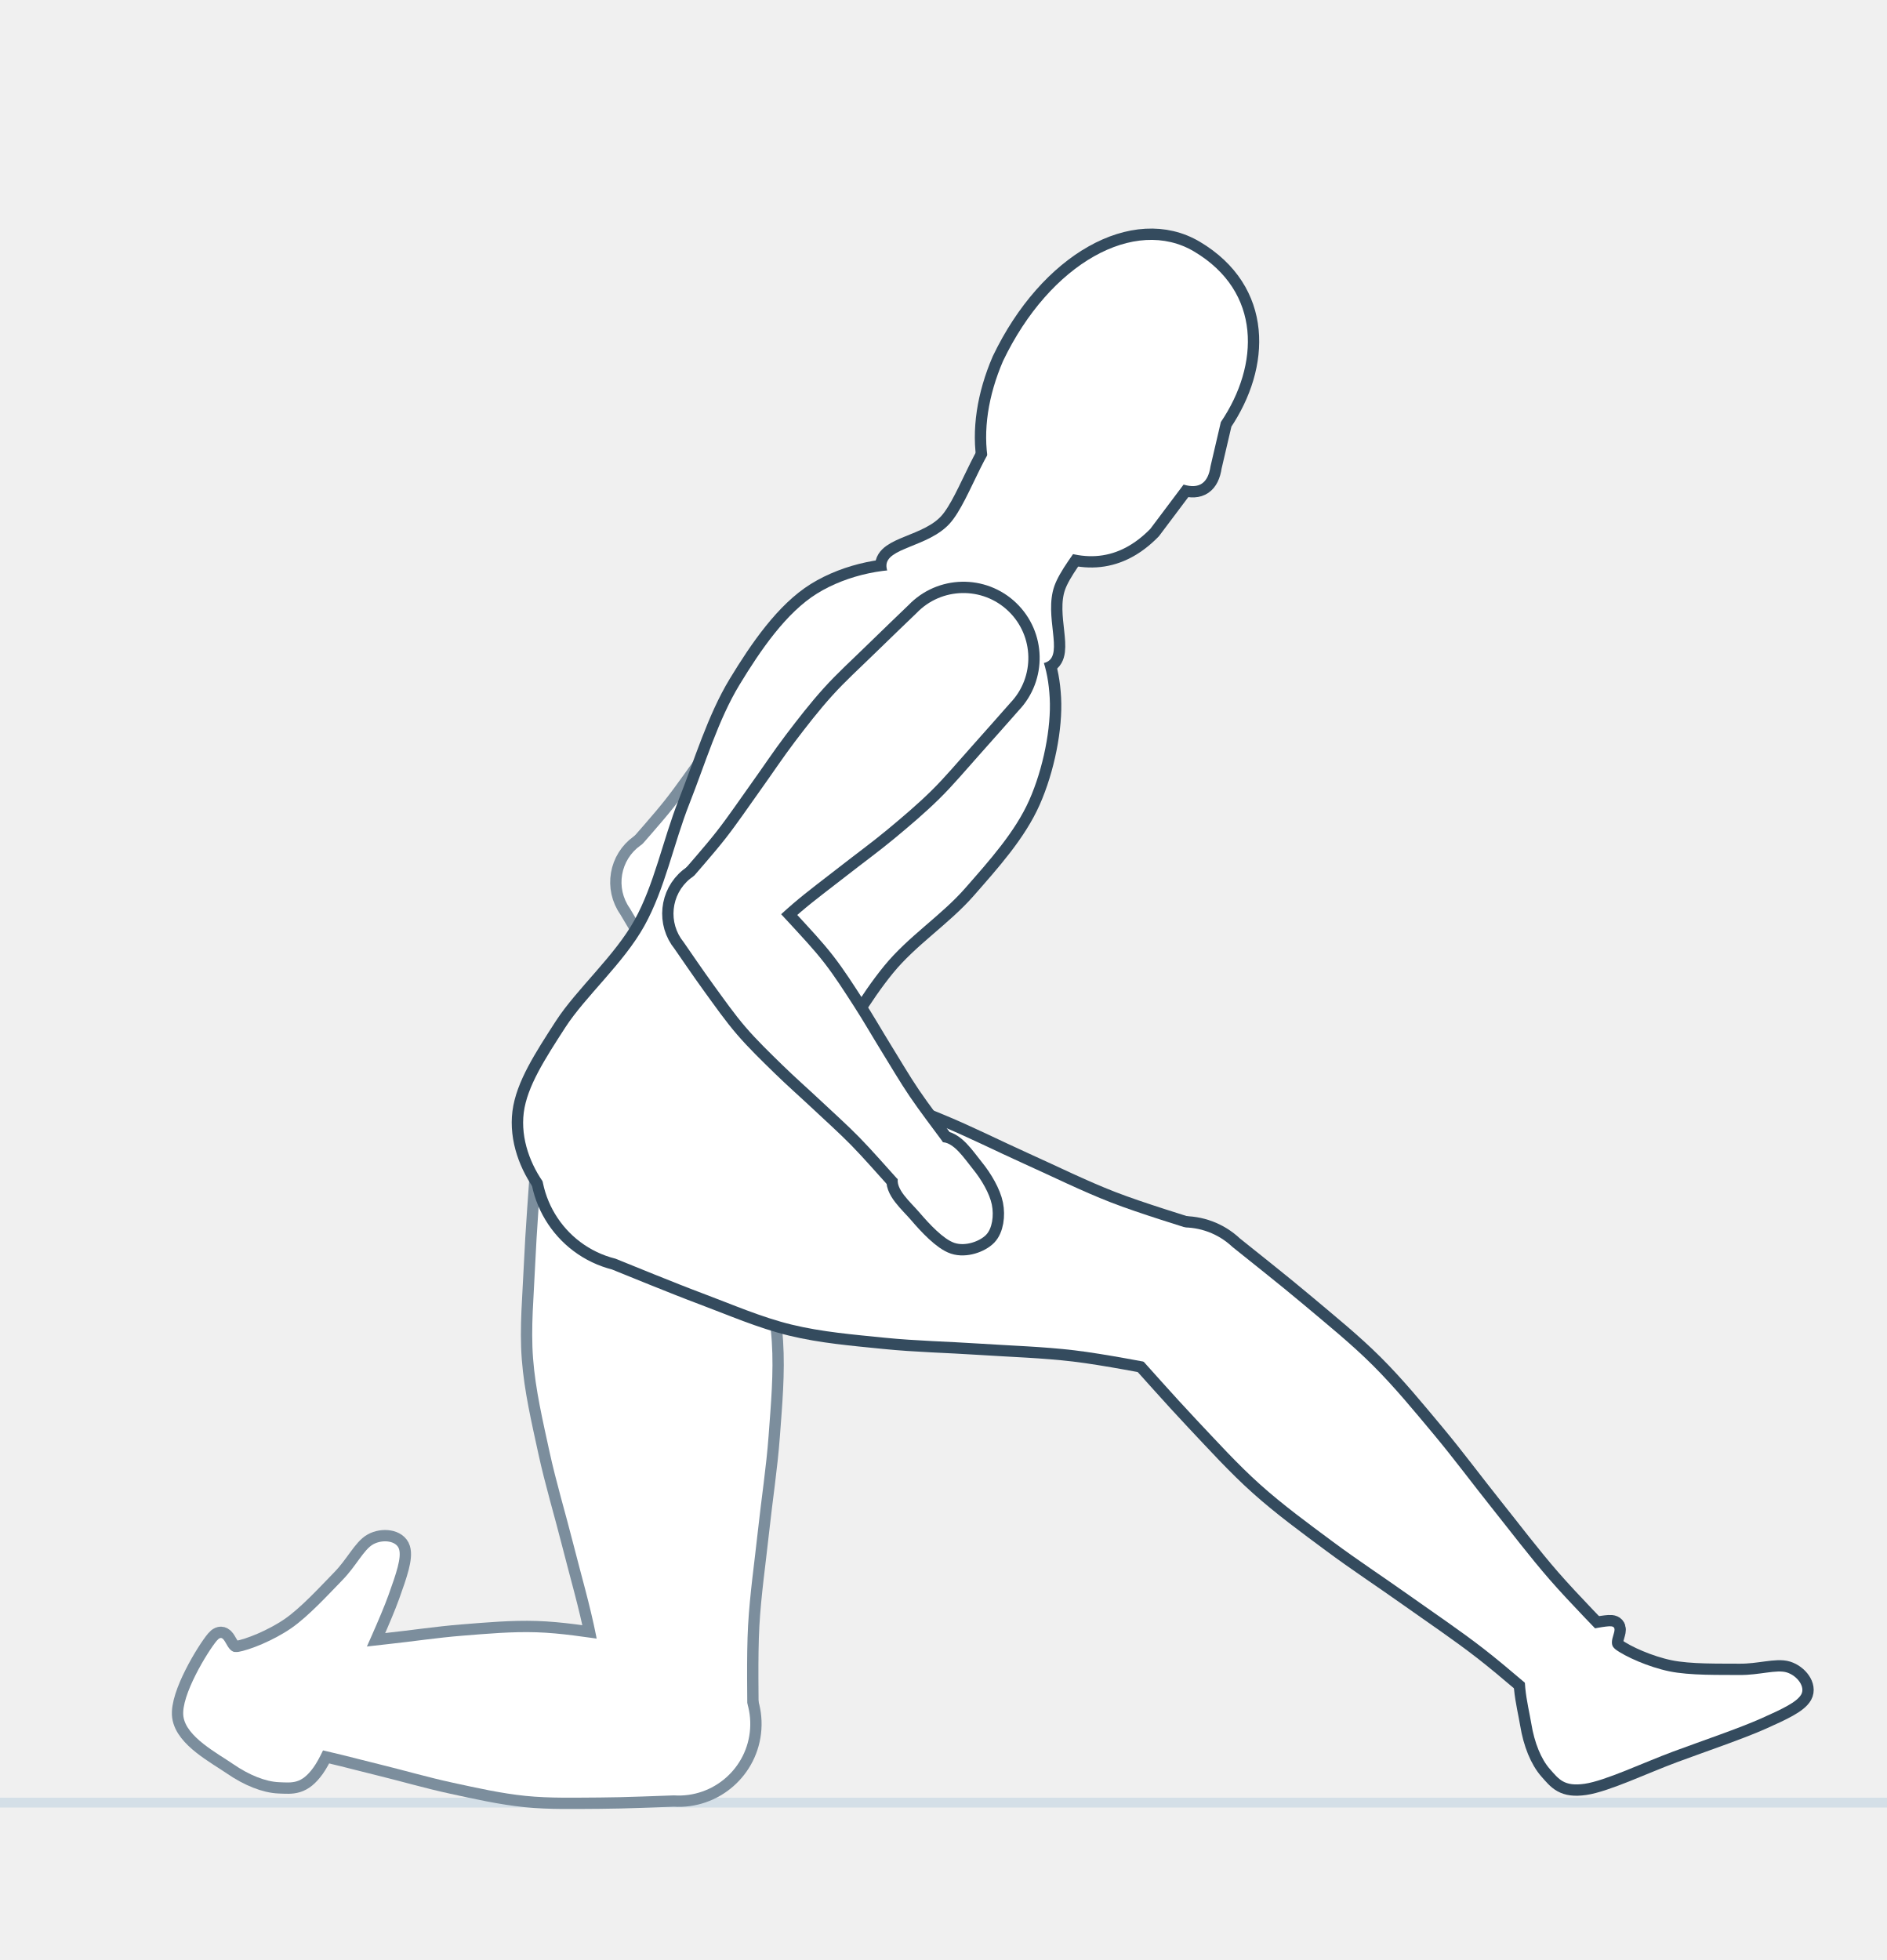
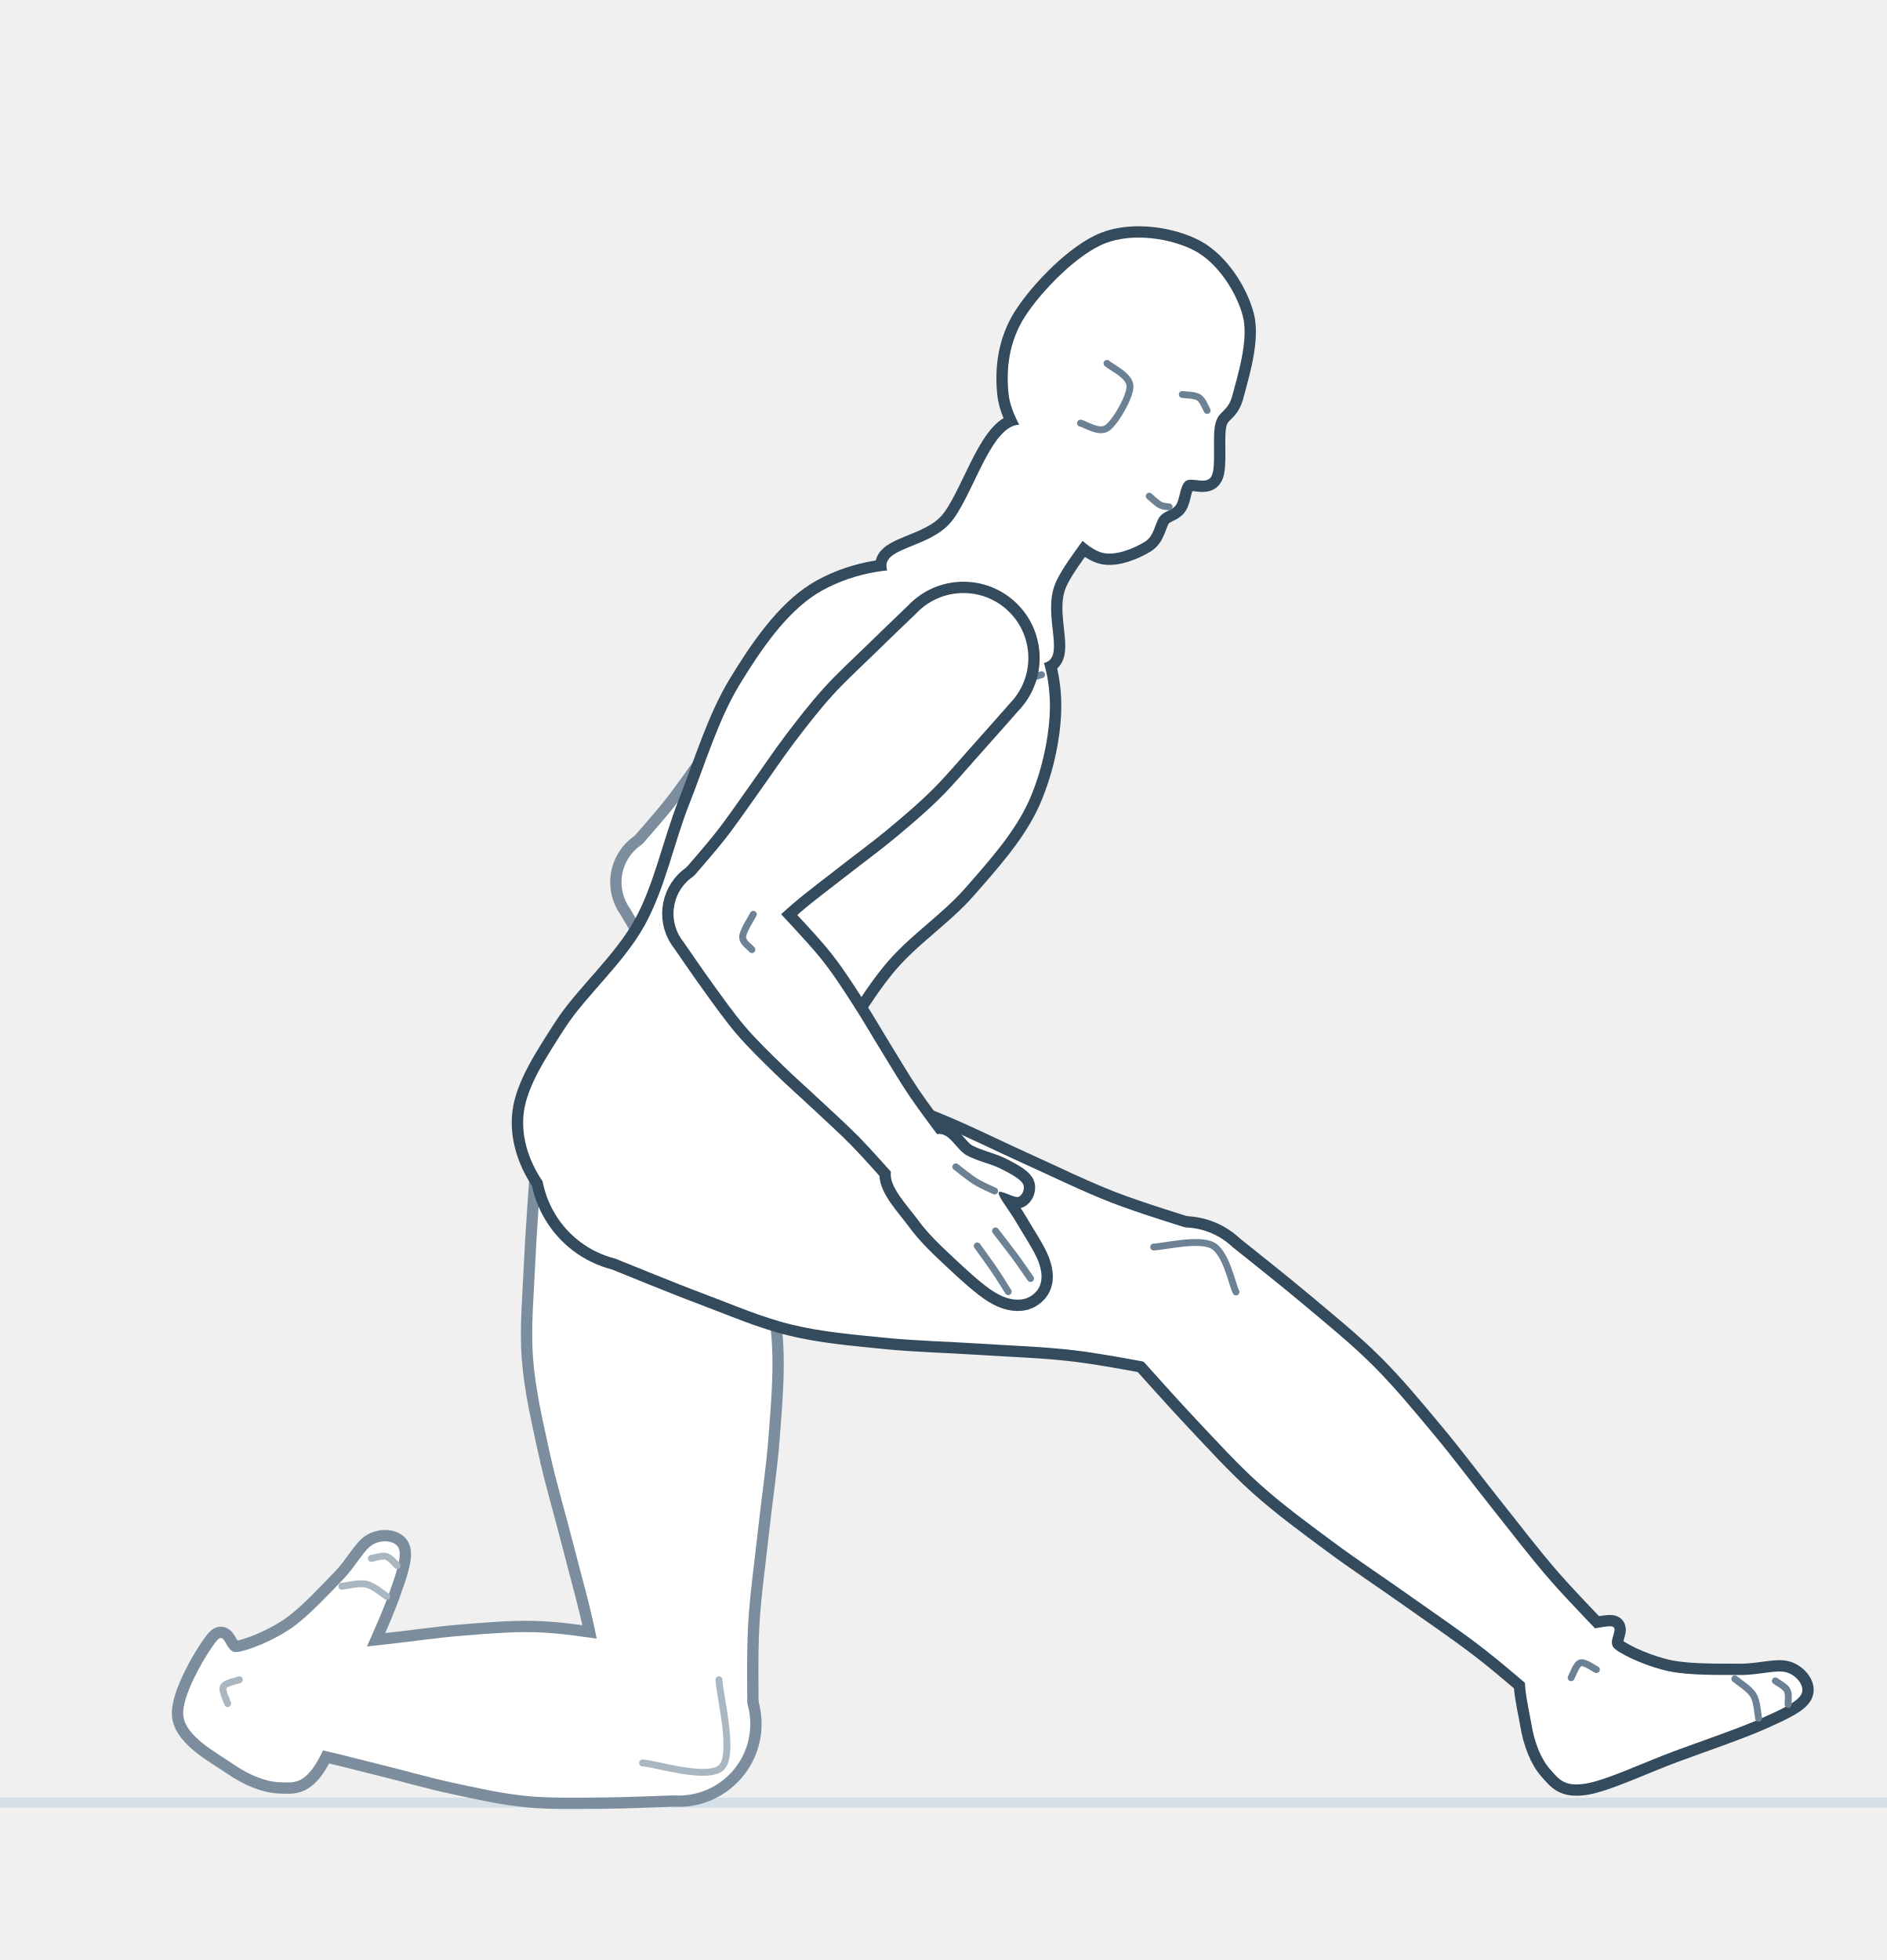
<svg xmlns="http://www.w3.org/2000/svg" viewBox="81 80.737 191.797 199.263">
  <path d="M-300 264H800" fill="none" stroke="#d4dfe7" />
  <g class="bw-human-athlete bw-human-outline bw-human-natural bw-human-sketch bw-human-side" stroke="#344b5e" stroke-width="1.05" stroke-linecap="round" stroke-linejoin="round">
    <g class="bw-silhouette-ink" stroke-width="2.3">
      <g class="bw-human-arm bw-human-arm-left" fill="#fff" stroke="#7c8e9d">
        <path d="M169.056,139.965C168.333,140.657 166.153,142.722 164.716,144.115C163.279,145.508 161.785,146.845 160.436,148.322C159.087,149.800 157.847,151.384 156.621,152.980C155.395,154.577 154.265,156.266 153.079,157.902C151.893,159.538 150.753,161.217 149.507,162.795C148.261,164.372 146.252,166.603 145.602,167.365A4.400,4.400 0 0 0 145.703,173.587A4.400,4.400 0 0 0 151.925,173.485C152.665,172.809 154.830,170.729 156.365,169.432C157.901,168.134 159.542,166.940 161.138,165.701C162.734,164.462 164.385,163.277 165.941,162.000C167.496,160.722 169.039,159.431 170.472,158.035C171.904,156.638 173.192,155.100 174.537,153.619C175.882,152.137 177.874,149.891 178.542,149.145A6.600,6.600 0 0 0 178.389,139.813A6.600,6.600 0 0 0 169.056,139.965Z" />
        <path d="M145.029,173.070C145.488,173.833 146.838,176.146 147.785,177.653C148.733,179.161 149.649,180.690 150.713,182.115C151.777,183.540 152.979,184.867 154.168,186.203C155.357,187.540 156.628,188.818 157.847,190.133C159.067,191.448 160.324,192.736 161.484,194.093C162.645,195.449 164.256,197.576 164.811,198.272A3.000,3.000 0 0 0 168.993,198.986A3.000,3.000 0 0 0 169.707,194.804C169.234,194.050 167.763,191.824 166.868,190.279C165.974,188.734 165.176,187.121 164.340,185.535C163.504,183.948 162.720,182.325 161.854,180.760C160.988,179.194 160.135,177.620 159.144,176.144C158.153,174.667 157.014,173.295 155.907,171.901C154.799,170.507 153.066,168.467 152.498,167.780A4.576,4.576 0 0 0 146.119,166.690A4.576,4.576 0 0 0 145.029,173.070Z" />
        <g display="none" class="bw-muscle-traces" data-side="left" />
-         <g class="bw-human-hand" transform="translate(169.282,199.394) rotate(54.691)">
-           <path d="M-3.200,-2.800C-2.500,-3.867 -0.367,-3.600 1.000,-3.600C2.367,-3.600 4.000,-3.333 5.000,-2.800C6.000,-2.267 6.900,-1.300 7.000,-0.400C7.100,0.500 6.600,1.967 5.600,2.600C4.600,3.233 2.467,3.367 1.000,3.400C-0.467,3.433 -2.500,3.833 -3.200,2.800C-3.900,1.767 -3.900,-1.733 -3.200,-2.800Z" />
+         <g display="none" class="bw-human-detail" fill="none" stroke="#a9b7c2" stroke-width=".7">
+           <path d="M152.301,170.508C152.118,170.888 151.254,172.175 151.207,172.789C151.160,173.403 151.883,173.958 152.019,174.191" />
+         </g>
+         <g class="bw-human-hand bw-human-hand-open">
+           <path d="M169.360,194.315C170.659,194.130 171.221,196.019 172.257,196.674C173.293,197.330 174.663,197.707 175.575,198.245C176.488,198.784 177.458,199.404 177.731,199.905C178.004,200.406 177.631,201.119 177.214,201.251C176.797,201.383 175.300,200.279 175.229,200.697C175.157,201.115 176.192,202.547 176.786,203.760C177.380,204.974 178.469,206.857 178.792,207.977C179.115,209.096 179.044,209.861 178.723,210.476C178.403,211.091 177.632,211.616 176.870,211.666C176.109,211.715 175.243,211.531 174.154,210.771C173.064,210.011 171.544,208.413 170.332,207.106C169.121,205.799 167.863,204.484 166.885,202.930C165.907,201.377 164.051,199.219 164.464,197.783C164.877,196.347 168.061,194.499 169.360,194.315Z" />
+           <g display="none" class="bw-human-detail" fill="none" stroke="#a9b7c2" stroke-width=".7">
+             <path d="M174.644,204.542C174.938,204.987 175.874,206.367 176.412,207.212C176.949,208.056 177.624,209.212 177.867,209.612" />
+             <path d="M172.685,205.930C172.947,206.357 173.784,207.683 174.256,208.493C174.727,209.303 175.304,210.406 175.514,210.788" />
+             <path d="M171.067,197.762C171.380,198.031 172.316,198.920 172.944,199.374C173.572,199.828 174.519,200.301 174.834,200.486" />
+           </g>
        </g>
      </g>
    </g>
    <g class="bw-silhouette-fill" stroke="none">
      <g class="bw-human-arm bw-human-arm-left" fill="#fff" stroke="none">
        <path d="M169.056,139.965C168.333,140.657 166.153,142.722 164.716,144.115C163.279,145.508 161.785,146.845 160.436,148.322C159.087,149.800 157.847,151.384 156.621,152.980C155.395,154.577 154.265,156.266 153.079,157.902C151.893,159.538 150.753,161.217 149.507,162.795C148.261,164.372 146.252,166.603 145.602,167.365A4.400,4.400 0 0 0 145.703,173.587A4.400,4.400 0 0 0 151.925,173.485C152.665,172.809 154.830,170.729 156.365,169.432C157.901,168.134 159.542,166.940 161.138,165.701C162.734,164.462 164.385,163.277 165.941,162.000C167.496,160.722 169.039,159.431 170.472,158.035C171.904,156.638 173.192,155.100 174.537,153.619C175.882,152.137 177.874,149.891 178.542,149.145A6.600,6.600 0 0 0 178.389,139.813A6.600,6.600 0 0 0 169.056,139.965Z" />
        <path d="M145.029,173.070C145.488,173.833 146.838,176.146 147.785,177.653C148.733,179.161 149.649,180.690 150.713,182.115C151.777,183.540 152.979,184.867 154.168,186.203C155.357,187.540 156.628,188.818 157.847,190.133C159.067,191.448 160.324,192.736 161.484,194.093C162.645,195.449 164.256,197.576 164.811,198.272A3.000,3.000 0 0 0 168.993,198.986A3.000,3.000 0 0 0 169.707,194.804C169.234,194.050 167.763,191.824 166.868,190.279C165.974,188.734 165.176,187.121 164.340,185.535C163.504,183.948 162.720,182.325 161.854,180.760C160.988,179.194 160.135,177.620 159.144,176.144C158.153,174.667 157.014,173.295 155.907,171.901C154.799,170.507 153.066,168.467 152.498,167.780A4.576,4.576 0 0 0 146.119,166.690A4.576,4.576 0 0 0 145.029,173.070Z" />
        <g class="bw-muscle-traces" data-side="left" />
-         <g class="bw-human-hand" transform="translate(169.282,199.394) rotate(54.691)">
-           <path d="M-3.200,-2.800C-2.500,-3.867 -0.367,-3.600 1.000,-3.600C2.367,-3.600 4.000,-3.333 5.000,-2.800C6.000,-2.267 6.900,-1.300 7.000,-0.400C7.100,0.500 6.600,1.967 5.600,2.600C4.600,3.233 2.467,3.367 1.000,3.400C-0.467,3.433 -2.500,3.833 -3.200,2.800C-3.900,1.767 -3.900,-1.733 -3.200,-2.800Z" />
+         <g class="bw-human-detail" fill="none" stroke="#a9b7c2" stroke-width=".7">
+           <path d="M152.301,170.508C152.118,170.888 151.254,172.175 151.207,172.789C151.160,173.403 151.883,173.958 152.019,174.191" />
+         </g>
+         <g class="bw-human-hand bw-human-hand-open">
+           <path d="M169.360,194.315C170.659,194.130 171.221,196.019 172.257,196.674C173.293,197.330 174.663,197.707 175.575,198.245C176.488,198.784 177.458,199.404 177.731,199.905C178.004,200.406 177.631,201.119 177.214,201.251C176.797,201.383 175.300,200.279 175.229,200.697C175.157,201.115 176.192,202.547 176.786,203.760C177.380,204.974 178.469,206.857 178.792,207.977C179.115,209.096 179.044,209.861 178.723,210.476C178.403,211.091 177.632,211.616 176.870,211.666C176.109,211.715 175.243,211.531 174.154,210.771C173.064,210.011 171.544,208.413 170.332,207.106C169.121,205.799 167.863,204.484 166.885,202.930C165.907,201.377 164.051,199.219 164.464,197.783C164.877,196.347 168.061,194.499 169.360,194.315Z" />
+           <g class="bw-human-detail" fill="none" stroke="#a9b7c2" stroke-width=".7">
+             <path d="M174.644,204.542C174.938,204.987 175.874,206.367 176.412,207.212C176.949,208.056 177.624,209.212 177.867,209.612" />
+             <path d="M172.685,205.930C172.947,206.357 173.784,207.683 174.256,208.493C174.727,209.303 175.304,210.406 175.514,210.788" />
+             <path d="M171.067,197.762C171.380,198.031 172.316,198.920 172.944,199.374C173.572,199.828 174.519,200.301 174.834,200.486" />
+           </g>
        </g>
      </g>
    </g>
    <g class="bw-silhouette-ink" stroke-width="2.3">
      <g class="bw-human-leg bw-human-leg-left" fill="#fff" stroke="#7c8e9d">
        <path d="M136.025,199.700C135.922,201.298 135.550,206.098 135.412,209.290C135.274,212.482 134.956,215.686 135.197,218.852C135.439,222.017 136.179,225.147 136.858,228.282C137.538,231.416 138.484,234.532 139.275,237.659C140.067,240.786 140.985,243.904 141.608,247.042C142.232,250.181 142.782,254.915 143.017,256.490A7.000,7.000 0 0 0 150.490,262.983A7.000,7.000 0 0 0 156.983,255.510C156.995,253.918 156.879,249.153 157.058,245.958C157.238,242.763 157.711,239.548 158.058,236.341C158.405,233.134 158.906,229.917 159.142,226.718C159.377,223.519 159.673,220.316 159.469,217.148C159.266,213.980 158.504,210.852 157.922,207.710C157.339,204.569 156.300,199.868 155.975,198.300A10.000,10.000 0 0 0 145.300,189.025A10.000,10.000 0 0 0 136.025,199.700Z" />
        <path d="M150.484,248.736C149.242,248.533 145.520,247.862 143.032,247.520C140.544,247.177 138.060,246.764 135.554,246.683C133.049,246.601 130.522,246.830 127.998,247.031C125.473,247.232 122.936,247.621 120.407,247.891C117.878,248.161 115.343,248.517 112.823,248.653C110.303,248.790 106.542,248.700 105.286,248.710A4.300,4.300 0 0 0 100.710,252.714A4.300,4.300 0 0 0 104.714,257.290C105.958,257.466 109.697,257.877 112.177,258.347C114.657,258.816 117.122,259.505 119.593,260.109C122.064,260.713 124.527,261.434 127.002,261.969C129.478,262.504 131.951,263.065 134.446,263.317C136.940,263.569 139.456,263.489 141.968,263.480C144.480,263.471 148.258,263.300 149.516,263.264A7.280,7.280 0 0 0 157.264,256.484A7.280,7.280 0 0 0 150.484,248.736Z" />
        <g display="none" class="bw-muscle-traces" data-side="left" />
+         <g display="none" class="bw-human-detail" fill="none" stroke="#a9b7c2" stroke-width=".7">
+           <path d="M154.095,251.502C154.145,252.981 155.686,258.966 154.392,260.376C153.097,261.787 147.672,260.033 146.328,259.965" />
+         </g>
        <g class="bw-human-shoe bw-human-foot" transform="translate(105.000,253.000) rotate(-66.186)" fill="#fff">
          <path d="M-4.200,-4.000C-6.000,-2.900 -6.233,0.667 -6.600,2.600C-6.967,4.533 -6.900,6.333 -6.400,7.600C-5.900,8.867 -5.667,9.767 -3.600,10.200C-1.533,10.633 2.817,10.217 6.000,10.200C9.183,10.183 13.133,10.267 15.500,10.100C17.867,9.933 19.517,9.783 20.200,9.200C20.883,8.617 20.467,7.267 19.600,6.600C18.733,5.933 16.867,5.900 15.000,5.200C13.133,4.500 10.233,3.533 8.400,2.400C6.567,1.267 4.700,-0.533 4.000,-1.600C3.300,-2.667 5.567,-3.600 4.200,-4.000C2.833,-4.400 -2.400,-5.100 -4.200,-4.000Z" />
+           <g display="none" class="bw-human-detail" fill="none" stroke="#a9b7c2" stroke-width=".7">
+             <path d="M14.400,5.400C14.600,5.767 15.450,6.833 15.600,7.600C15.750,8.367 15.350,9.600 15.300,10.000" />
+             <path d="M18.200,7.000C18.333,7.217 18.933,7.850 19.000,8.300C19.067,8.750 18.667,9.467 18.600,9.700" />
+             <path d="M-1.200,-0.400C-0.967,-0.583 -0.250,-1.517 0.200,-1.500C0.650,-1.483 1.283,-0.500 1.500,-0.300" />
+           </g>
        </g>
      </g>
    </g>
    <g class="bw-silhouette-fill" stroke="none">
      <g class="bw-human-leg bw-human-leg-left" fill="#fff" stroke="none">
        <path d="M136.025,199.700C135.922,201.298 135.550,206.098 135.412,209.290C135.274,212.482 134.956,215.686 135.197,218.852C135.439,222.017 136.179,225.147 136.858,228.282C137.538,231.416 138.484,234.532 139.275,237.659C140.067,240.786 140.985,243.904 141.608,247.042C142.232,250.181 142.782,254.915 143.017,256.490A7.000,7.000 0 0 0 150.490,262.983A7.000,7.000 0 0 0 156.983,255.510C156.995,253.918 156.879,249.153 157.058,245.958C157.238,242.763 157.711,239.548 158.058,236.341C158.405,233.134 158.906,229.917 159.142,226.718C159.377,223.519 159.673,220.316 159.469,217.148C159.266,213.980 158.504,210.852 157.922,207.710C157.339,204.569 156.300,199.868 155.975,198.300A10.000,10.000 0 0 0 145.300,189.025A10.000,10.000 0 0 0 136.025,199.700Z" />
        <path d="M150.484,248.736C149.242,248.533 145.520,247.862 143.032,247.520C140.544,247.177 138.060,246.764 135.554,246.683C133.049,246.601 130.522,246.830 127.998,247.031C125.473,247.232 122.936,247.621 120.407,247.891C117.878,248.161 115.343,248.517 112.823,248.653C110.303,248.790 106.542,248.700 105.286,248.710A4.300,4.300 0 0 0 100.710,252.714A4.300,4.300 0 0 0 104.714,257.290C105.958,257.466 109.697,257.877 112.177,258.347C114.657,258.816 117.122,259.505 119.593,260.109C122.064,260.713 124.527,261.434 127.002,261.969C129.478,262.504 131.951,263.065 134.446,263.317C136.940,263.569 139.456,263.489 141.968,263.480C144.480,263.471 148.258,263.300 149.516,263.264A7.280,7.280 0 0 0 157.264,256.484A7.280,7.280 0 0 0 150.484,248.736Z" />
        <g class="bw-muscle-traces" data-side="left" />
+         <g class="bw-human-detail" fill="none" stroke="#a9b7c2" stroke-width=".7">
+           <path d="M154.095,251.502C154.145,252.981 155.686,258.966 154.392,260.376C153.097,261.787 147.672,260.033 146.328,259.965" />
+         </g>
        <g class="bw-human-shoe bw-human-foot" transform="translate(105.000,253.000) rotate(-66.186)" fill="#fff">
          <path d="M-4.200,-4.000C-6.000,-2.900 -6.233,0.667 -6.600,2.600C-6.967,4.533 -6.900,6.333 -6.400,7.600C-5.900,8.867 -5.667,9.767 -3.600,10.200C-1.533,10.633 2.817,10.217 6.000,10.200C9.183,10.183 13.133,10.267 15.500,10.100C17.867,9.933 19.517,9.783 20.200,9.200C20.883,8.617 20.467,7.267 19.600,6.600C18.733,5.933 16.867,5.900 15.000,5.200C13.133,4.500 10.233,3.533 8.400,2.400C6.567,1.267 4.700,-0.533 4.000,-1.600C3.300,-2.667 5.567,-3.600 4.200,-4.000C2.833,-4.400 -2.400,-5.100 -4.200,-4.000Z" />
+           <g class="bw-human-detail" fill="none" stroke="#a9b7c2" stroke-width=".7">
+             <path d="M14.400,5.400C14.600,5.767 15.450,6.833 15.600,7.600C15.750,8.367 15.350,9.600 15.300,10.000" />
+             <path d="M18.200,7.000C18.333,7.217 18.933,7.850 19.000,8.300C19.067,8.750 18.667,9.467 18.600,9.700" />
+             <path d="M-1.200,-0.400C-0.967,-0.583 -0.250,-1.517 0.200,-1.500C0.650,-1.483 1.283,-0.500 1.500,-0.300" />
+           </g>
        </g>
      </g>
    </g>
    <g class="bw-silhouette-ink" stroke-width="2.3">
      <g class="bw-human-torso" transform="translate(146.000,199.000) rotate(30.800)">
        <g transform="translate(0 -67) rotate(0.000) scale(1) translate(0 67)">
          <path d="M-5.600,-84.000C-7.567,-82.000 -5.550,-75.167 -6.200,-72.000C-6.850,-68.833 -10.533,-66.583 -9.500,-65.000C-8.467,-63.417 -3.167,-62.500 0.000,-62.500C3.167,-62.500 8.467,-63.417 9.500,-65.000C10.533,-66.583 6.850,-68.833 6.200,-72.000C5.550,-75.167 7.567,-82.000 5.600,-84.000C3.633,-86.000 -3.633,-86.000 -5.600,-84.000Z" fill="#fff" />
-           <path d="M1,-108.5C9,-108.5 12.6,-102 12.2,-95L13.6,-90.6Q14.6,-88.2 12.2,-87.6L11.6,-82Q10,-75.4 2.6,-75.2C-4.6,-75.6 -9,-81.4 -10,-89C-11,-100 -6,-108.5 1,-108.5Z" fill="#fff" />
+           <path d="M1.000,-108.600C3.633,-108.733 6.800,-107.167 8.600,-105.400C10.400,-103.633 11.267,-99.800 11.800,-98.000C12.333,-96.200 11.400,-95.967 11.800,-94.600C12.200,-93.233 14.133,-90.900 14.200,-89.800C14.267,-88.700 12.467,-88.733 12.200,-88.000C11.933,-87.267 12.667,-86.133 12.600,-85.400C12.533,-84.667 11.933,-84.400 11.800,-83.600C11.667,-82.800 12.333,-81.633 11.800,-80.600C11.267,-79.567 10.000,-77.767 8.600,-77.400C7.200,-77.033 5.067,-77.633 3.400,-78.400C1.733,-79.167 0.467,-80.667 -1.400,-82.000C-3.267,-83.333 -6.300,-84.400 -7.800,-86.400C-9.300,-88.400 -10.500,-90.967 -10.400,-94.000C-10.300,-97.033 -9.100,-102.167 -7.200,-104.600C-5.300,-107.033 -1.633,-108.467 1.000,-108.600Z" fill="#fff" />
+           <g display="none" class="bw-human-detail" fill="none" stroke="#6c8294" stroke-width=".7">
+             <path d="M-0.800,-94.200C-0.267,-94.067 1.833,-94.333 2.400,-93.400C2.967,-92.467 3.000,-89.567 2.600,-88.600C2.200,-87.633 0.433,-87.767 0.000,-87.600" />
+             <path d="M7.400,-95.400C7.667,-95.500 8.500,-96.017 9.000,-96.000C9.500,-95.983 10.167,-95.417 10.400,-95.300" />
+             <path d="M9.800,-84.800C10.033,-84.767 10.817,-84.583 11.200,-84.600C11.583,-84.617 11.950,-84.850 12.100,-84.900" />
+           </g>
        </g>
        <g transform="scale(1.010 1)">
          <path d="M5.000,-67.000C7.917,-66.250 9.833,-64.500 11.500,-62.000C13.167,-59.500 14.583,-55.500 15.000,-52.000C15.417,-48.500 14.667,-44.667 14.000,-41.000C13.333,-37.333 11.567,-33.833 11.000,-30.000C10.433,-26.167 10.533,-21.833 10.600,-18.000C10.667,-14.167 11.750,-10.500 11.400,-7.000C11.050,-3.500 10.233,0.633 8.500,3.000C6.767,5.367 3.583,6.567 1.000,7.200C-1.583,7.833 -4.733,7.733 -7.000,6.800C-9.267,5.867 -11.533,4.067 -12.600,1.600C-13.667,-0.867 -13.533,-4.233 -13.400,-8.000C-13.267,-11.767 -11.667,-16.667 -11.800,-21.000C-11.933,-25.333 -13.500,-29.667 -14.200,-34.000C-14.900,-38.333 -16.033,-42.833 -16.000,-47.000C-15.967,-51.167 -15.667,-55.750 -14.000,-59.000C-12.333,-62.250 -9.167,-65.167 -6.000,-66.500C-2.833,-67.833 2.083,-67.750 5.000,-67.000Z" fill="#fff" />
+           <g display="none" class="bw-human-detail" fill="none" stroke="#6c8294" stroke-width=".7">
+             <path d="M9.600,-63.600C9.233,-63.267 8.367,-62.000 7.400,-61.600C6.433,-61.200 4.400,-61.267 3.800,-61.200" />
+           </g>
          <g display="none" class="bw-muscle-traces bw-torso-muscles" />
        </g>
      </g>
      <g class="bw-human-leg bw-human-leg-right" fill="#fff" stroke="#344b5e">
        <path d="M143.579,208.702C145.063,209.293 149.501,211.130 152.486,212.247C155.471,213.364 158.412,214.656 161.489,215.404C164.566,216.152 167.764,216.415 170.948,216.737C174.131,217.059 177.379,217.122 180.590,217.335C183.801,217.547 187.042,217.638 190.212,218.014C193.382,218.390 198.043,219.329 199.609,219.592A7.000,7.000 0 0 0 208.096,214.495A7.000,7.000 0 0 0 202.999,206.009C201.493,205.505 196.937,204.144 193.962,202.987C190.987,201.830 188.083,200.387 185.149,199.066C182.215,197.745 179.318,196.275 176.356,195.063C173.395,193.852 170.448,192.581 167.380,191.796C164.312,191.011 161.109,190.770 157.949,190.353C154.789,189.937 150.009,189.473 148.421,189.298A10.000,10.000 0 0 0 136.298,196.579A10.000,10.000 0 0 0 143.579,208.702Z" />
        <path d="M196.303,218.091C197.351,219.246 200.453,222.759 202.593,225.024C204.733,227.289 206.824,229.606 209.143,231.681C211.463,233.756 213.996,235.606 216.510,237.475C219.024,239.344 221.667,241.077 224.229,242.896C226.791,244.715 229.411,246.471 231.881,248.388C234.350,250.304 237.852,253.393 239.046,254.394A4.300,4.300 0 0 0 245.125,254.223A4.300,4.300 0 0 0 244.954,248.144C243.887,247.008 240.606,243.686 238.554,241.328C236.502,238.970 234.601,236.452 232.641,233.997C230.681,231.541 228.802,229.000 226.794,226.595C224.787,224.190 222.798,221.765 220.596,219.566C218.393,217.366 215.963,215.409 213.581,213.400C211.199,211.390 207.518,208.492 206.305,207.510A7.280,7.280 0 0 0 196.014,207.800A7.280,7.280 0 0 0 196.303,218.091Z" />
        <g display="none" class="bw-muscle-traces" data-side="right" />
+         <g display="none" class="bw-human-detail" fill="none" stroke="#6c8294" stroke-width=".7">
+           <path d="M198.294,207.515C199.292,207.489 202.887,206.601 204.282,207.362C205.676,208.124 206.264,211.297 206.660,212.084" />
+         </g>
        <g class="bw-human-shoe bw-human-foot" transform="translate(242.000,251.269) rotate(-20.000)" fill="#fff">
          <path d="M-4.200,-4.000C-6.000,-2.900 -6.233,0.667 -6.600,2.600C-6.967,4.533 -6.900,6.333 -6.400,7.600C-5.900,8.867 -5.667,9.767 -3.600,10.200C-1.533,10.633 2.817,10.217 6.000,10.200C9.183,10.183 13.133,10.267 15.500,10.100C17.867,9.933 19.517,9.783 20.200,9.200C20.883,8.617 20.467,7.267 19.600,6.600C18.733,5.933 16.867,5.900 15.000,5.200C13.133,4.500 10.233,3.533 8.400,2.400C6.567,1.267 4.700,-0.533 4.000,-1.600C3.300,-2.667 5.567,-3.600 4.200,-4.000C2.833,-4.400 -2.400,-5.100 -4.200,-4.000Z" />
+           <g display="none" class="bw-human-detail" fill="none" stroke="#6c8294" stroke-width=".7">
+             <path d="M14.400,5.400C14.600,5.767 15.450,6.833 15.600,7.600C15.750,8.367 15.350,9.600 15.300,10.000" />
+             <path d="M18.200,7.000C18.333,7.217 18.933,7.850 19.000,8.300C19.067,8.750 18.667,9.467 18.600,9.700" />
+             <path d="M-1.200,-0.400C-0.967,-0.583 -0.250,-1.517 0.200,-1.500C0.650,-1.483 1.283,-0.500 1.500,-0.300" />
+           </g>
        </g>
      </g>
      <g transform="translate(146.000,199.000) rotate(30.800)" fill="#fff" stroke="none">
        <path d="M-12,-12Q0,-9 11.6,-12L11.4,3Q3,9.6 -6,7Q-11.4,4 -12,-12Z" />
      </g>
    </g>
    <g class="bw-silhouette-fill" stroke="none">
      <g class="bw-human-torso" transform="translate(146.000,199.000) rotate(30.800)">
        <g transform="translate(0 -67) rotate(0.000) scale(1) translate(0 67)">
          <path d="M-5.600,-84.000C-7.567,-82.000 -5.550,-75.167 -6.200,-72.000C-6.850,-68.833 -10.533,-66.583 -9.500,-65.000C-8.467,-63.417 -3.167,-62.500 0.000,-62.500C3.167,-62.500 8.467,-63.417 9.500,-65.000C10.533,-66.583 6.850,-68.833 6.200,-72.000C5.550,-75.167 7.567,-82.000 5.600,-84.000C3.633,-86.000 -3.633,-86.000 -5.600,-84.000Z" fill="#fff" />
-           <path d="M1,-108.5C9,-108.5 12.6,-102 12.2,-95L13.6,-90.6Q14.6,-88.2 12.2,-87.6L11.6,-82Q10,-75.4 2.6,-75.2C-4.6,-75.6 -9,-81.4 -10,-89C-11,-100 -6,-108.5 1,-108.5Z" fill="#fff" />
+           <path d="M1.000,-108.600C3.633,-108.733 6.800,-107.167 8.600,-105.400C10.400,-103.633 11.267,-99.800 11.800,-98.000C12.333,-96.200 11.400,-95.967 11.800,-94.600C12.200,-93.233 14.133,-90.900 14.200,-89.800C14.267,-88.700 12.467,-88.733 12.200,-88.000C11.933,-87.267 12.667,-86.133 12.600,-85.400C12.533,-84.667 11.933,-84.400 11.800,-83.600C11.667,-82.800 12.333,-81.633 11.800,-80.600C11.267,-79.567 10.000,-77.767 8.600,-77.400C7.200,-77.033 5.067,-77.633 3.400,-78.400C1.733,-79.167 0.467,-80.667 -1.400,-82.000C-3.267,-83.333 -6.300,-84.400 -7.800,-86.400C-9.300,-88.400 -10.500,-90.967 -10.400,-94.000C-10.300,-97.033 -9.100,-102.167 -7.200,-104.600C-5.300,-107.033 -1.633,-108.467 1.000,-108.600Z" fill="#fff" />
+           <g class="bw-human-detail" fill="none" stroke="#6c8294" stroke-width=".7">
+             <path d="M-0.800,-94.200C-0.267,-94.067 1.833,-94.333 2.400,-93.400C2.967,-92.467 3.000,-89.567 2.600,-88.600C2.200,-87.633 0.433,-87.767 0.000,-87.600" />
+             <path d="M7.400,-95.400C7.667,-95.500 8.500,-96.017 9.000,-96.000C9.500,-95.983 10.167,-95.417 10.400,-95.300" />
+             <path d="M9.800,-84.800C10.033,-84.767 10.817,-84.583 11.200,-84.600C11.583,-84.617 11.950,-84.850 12.100,-84.900" />
+           </g>
        </g>
        <g transform="scale(1.010 1)">
          <path d="M5.000,-67.000C7.917,-66.250 9.833,-64.500 11.500,-62.000C13.167,-59.500 14.583,-55.500 15.000,-52.000C15.417,-48.500 14.667,-44.667 14.000,-41.000C13.333,-37.333 11.567,-33.833 11.000,-30.000C10.433,-26.167 10.533,-21.833 10.600,-18.000C10.667,-14.167 11.750,-10.500 11.400,-7.000C11.050,-3.500 10.233,0.633 8.500,3.000C6.767,5.367 3.583,6.567 1.000,7.200C-1.583,7.833 -4.733,7.733 -7.000,6.800C-9.267,5.867 -11.533,4.067 -12.600,1.600C-13.667,-0.867 -13.533,-4.233 -13.400,-8.000C-13.267,-11.767 -11.667,-16.667 -11.800,-21.000C-11.933,-25.333 -13.500,-29.667 -14.200,-34.000C-14.900,-38.333 -16.033,-42.833 -16.000,-47.000C-15.967,-51.167 -15.667,-55.750 -14.000,-59.000C-12.333,-62.250 -9.167,-65.167 -6.000,-66.500C-2.833,-67.833 2.083,-67.750 5.000,-67.000Z" fill="#fff" />
+           <g class="bw-human-detail" fill="none" stroke="#6c8294" stroke-width=".7">
+             <path d="M9.600,-63.600C9.233,-63.267 8.367,-62.000 7.400,-61.600C6.433,-61.200 4.400,-61.267 3.800,-61.200" />
+           </g>
          <g class="bw-muscle-traces bw-torso-muscles" />
        </g>
      </g>
      <g class="bw-human-leg bw-human-leg-right" fill="#fff" stroke="none">
        <path d="M143.579,208.702C145.063,209.293 149.501,211.130 152.486,212.247C155.471,213.364 158.412,214.656 161.489,215.404C164.566,216.152 167.764,216.415 170.948,216.737C174.131,217.059 177.379,217.122 180.590,217.335C183.801,217.547 187.042,217.638 190.212,218.014C193.382,218.390 198.043,219.329 199.609,219.592A7.000,7.000 0 0 0 208.096,214.495A7.000,7.000 0 0 0 202.999,206.009C201.493,205.505 196.937,204.144 193.962,202.987C190.987,201.830 188.083,200.387 185.149,199.066C182.215,197.745 179.318,196.275 176.356,195.063C173.395,193.852 170.448,192.581 167.380,191.796C164.312,191.011 161.109,190.770 157.949,190.353C154.789,189.937 150.009,189.473 148.421,189.298A10.000,10.000 0 0 0 136.298,196.579A10.000,10.000 0 0 0 143.579,208.702Z" />
        <path d="M196.303,218.091C197.351,219.246 200.453,222.759 202.593,225.024C204.733,227.289 206.824,229.606 209.143,231.681C211.463,233.756 213.996,235.606 216.510,237.475C219.024,239.344 221.667,241.077 224.229,242.896C226.791,244.715 229.411,246.471 231.881,248.388C234.350,250.304 237.852,253.393 239.046,254.394A4.300,4.300 0 0 0 245.125,254.223A4.300,4.300 0 0 0 244.954,248.144C243.887,247.008 240.606,243.686 238.554,241.328C236.502,238.970 234.601,236.452 232.641,233.997C230.681,231.541 228.802,229.000 226.794,226.595C224.787,224.190 222.798,221.765 220.596,219.566C218.393,217.366 215.963,215.409 213.581,213.400C211.199,211.390 207.518,208.492 206.305,207.510A7.280,7.280 0 0 0 196.014,207.800A7.280,7.280 0 0 0 196.303,218.091Z" />
        <g class="bw-muscle-traces" data-side="right" />
+         <g class="bw-human-detail" fill="none" stroke="#6c8294" stroke-width=".7">
+           <path d="M198.294,207.515C199.292,207.489 202.887,206.601 204.282,207.362C205.676,208.124 206.264,211.297 206.660,212.084" />
+         </g>
        <g class="bw-human-shoe bw-human-foot" transform="translate(242.000,251.269) rotate(-20.000)" fill="#fff">
          <path d="M-4.200,-4.000C-6.000,-2.900 -6.233,0.667 -6.600,2.600C-6.967,4.533 -6.900,6.333 -6.400,7.600C-5.900,8.867 -5.667,9.767 -3.600,10.200C-1.533,10.633 2.817,10.217 6.000,10.200C9.183,10.183 13.133,10.267 15.500,10.100C17.867,9.933 19.517,9.783 20.200,9.200C20.883,8.617 20.467,7.267 19.600,6.600C18.733,5.933 16.867,5.900 15.000,5.200C13.133,4.500 10.233,3.533 8.400,2.400C6.567,1.267 4.700,-0.533 4.000,-1.600C3.300,-2.667 5.567,-3.600 4.200,-4.000C2.833,-4.400 -2.400,-5.100 -4.200,-4.000Z" />
+           <g class="bw-human-detail" fill="none" stroke="#6c8294" stroke-width=".7">
+             <path d="M14.400,5.400C14.600,5.767 15.450,6.833 15.600,7.600C15.750,8.367 15.350,9.600 15.300,10.000" />
+             <path d="M18.200,7.000C18.333,7.217 18.933,7.850 19.000,8.300C19.067,8.750 18.667,9.467 18.600,9.700" />
+             <path d="M-1.200,-0.400C-0.967,-0.583 -0.250,-1.517 0.200,-1.500C0.650,-1.483 1.283,-0.500 1.500,-0.300" />
+           </g>
        </g>
      </g>
      <g transform="translate(146.000,199.000) rotate(30.800)" fill="#fff" stroke="none">
        <path d="M-12,-12Q0,-9 11.6,-12L11.4,3Q3,9.6 -6,7Q-11.4,4 -12,-12Z" />
      </g>
    </g>
    <g class="bw-silhouette-ink" stroke-width="2.3">
      <g class="bw-human-arm bw-human-arm-right" fill="#fff" stroke="#344b5e">
        <path d="M174.187,143.062C173.467,143.757 171.297,145.833 169.868,147.233C168.438,148.633 166.950,149.978 165.609,151.463C164.267,152.947 163.036,154.537 161.818,156.140C160.600,157.743 159.479,159.438 158.301,161.080C157.124,162.721 155.992,164.407 154.754,165.990C153.515,167.574 151.519,169.815 150.872,170.580A4.400,4.400 0 0 0 151.005,176.801A4.400,4.400 0 0 0 157.226,176.668C157.963,175.989 160.117,173.897 161.646,172.592C163.174,171.287 164.810,170.084 166.399,168.837C167.989,167.591 169.634,166.397 171.183,165.112C172.733,163.826 174.268,162.528 175.694,161.124C177.119,159.719 178.399,158.176 179.736,156.687C181.074,155.199 183.055,152.942 183.719,152.193A6.600,6.600 0 0 0 183.518,142.862A6.600,6.600 0 0 0 174.187,143.062Z" />
        <path d="M150.505,176.519C151.016,177.250 152.521,179.464 153.570,180.903C154.619,182.341 155.639,183.804 156.798,185.153C157.957,186.501 159.247,187.742 160.526,188.994C161.804,190.245 163.159,191.433 164.466,192.661C165.773,193.889 167.115,195.088 168.366,196.362C169.618,197.635 171.371,199.646 171.973,200.303A3.000,3.000 0 0 0 176.194,200.728A3.000,3.000 0 0 0 176.619,196.507C176.095,195.787 174.475,193.667 173.476,192.187C172.477,190.707 171.570,189.153 170.627,187.628C169.685,186.102 168.791,184.537 167.819,183.035C166.848,181.533 165.889,180.021 164.798,178.616C163.708,177.211 162.478,175.920 161.277,174.606C160.076,173.291 158.207,171.375 157.593,170.729A4.576,4.576 0 0 0 151.154,170.080A4.576,4.576 0 0 0 150.505,176.519Z" />
        <g display="none" class="bw-muscle-traces" data-side="right" />
-         <g class="bw-human-hand" transform="translate(176.510,201.115) rotate(50.750)">
-           <path d="M-3.200,-2.800C-2.500,-3.867 -0.367,-3.600 1.000,-3.600C2.367,-3.600 4.000,-3.333 5.000,-2.800C6.000,-2.267 6.900,-1.300 7.000,-0.400C7.100,0.500 6.600,1.967 5.600,2.600C4.600,3.233 2.467,3.367 1.000,3.400C-0.467,3.433 -2.500,3.833 -3.200,2.800C-3.900,1.767 -3.900,-1.733 -3.200,-2.800Z" />
+         <g display="none" class="bw-human-detail" fill="none" stroke="#6c8294" stroke-width=".7">
+           <path d="M157.587,173.690C157.406,174.071 156.528,175.377 156.504,175.976C156.481,176.575 157.288,177.064 157.445,177.281" />
+         </g>
+         <g class="bw-human-hand bw-human-hand-open">
+           <path d="M176.239,196.042C177.522,195.768 178.213,197.615 179.291,198.197C180.370,198.779 181.763,199.062 182.710,199.536C183.657,200.011 184.668,200.562 184.974,201.043C185.281,201.524 184.958,202.262 184.551,202.422C184.144,202.583 182.575,201.584 182.532,202.006C182.490,202.428 183.621,203.785 184.296,204.955C184.972,206.125 186.188,207.929 186.587,209.023C186.986,210.118 186.968,210.886 186.691,211.521C186.414,212.157 185.681,212.734 184.924,212.836C184.168,212.937 183.292,212.813 182.152,212.130C181.013,211.447 179.386,209.957 178.088,208.736C176.790,207.516 175.444,206.290 174.362,204.807C173.279,203.324 171.280,201.299 171.593,199.838C171.906,198.377 174.956,196.315 176.239,196.042Z" />
+           <g display="none" class="bw-human-detail" fill="none" stroke="#6c8294" stroke-width=".7">
+             <path d="M182.213,205.882C182.538,206.306 183.566,207.618 184.160,208.424C184.754,209.230 185.508,210.336 185.777,210.718" />
+             <path d="M180.355,207.401C180.645,207.809 181.572,209.075 182.098,209.850C182.624,210.626 183.275,211.687 183.510,212.054" />
+             <path d="M178.179,199.364C178.509,199.611 179.504,200.433 180.162,200.843C180.820,201.253 181.797,201.659 182.124,201.822" />
+           </g>
        </g>
      </g>
    </g>
    <g class="bw-silhouette-fill" stroke="none">
      <g class="bw-human-arm bw-human-arm-right" fill="#fff" stroke="none">
        <path d="M174.187,143.062C173.467,143.757 171.297,145.833 169.868,147.233C168.438,148.633 166.950,149.978 165.609,151.463C164.267,152.947 163.036,154.537 161.818,156.140C160.600,157.743 159.479,159.438 158.301,161.080C157.124,162.721 155.992,164.407 154.754,165.990C153.515,167.574 151.519,169.815 150.872,170.580A4.400,4.400 0 0 0 151.005,176.801A4.400,4.400 0 0 0 157.226,176.668C157.963,175.989 160.117,173.897 161.646,172.592C163.174,171.287 164.810,170.084 166.399,168.837C167.989,167.591 169.634,166.397 171.183,165.112C172.733,163.826 174.268,162.528 175.694,161.124C177.119,159.719 178.399,158.176 179.736,156.687C181.074,155.199 183.055,152.942 183.719,152.193A6.600,6.600 0 0 0 183.518,142.862A6.600,6.600 0 0 0 174.187,143.062Z" />
        <path d="M150.505,176.519C151.016,177.250 152.521,179.464 153.570,180.903C154.619,182.341 155.639,183.804 156.798,185.153C157.957,186.501 159.247,187.742 160.526,188.994C161.804,190.245 163.159,191.433 164.466,192.661C165.773,193.889 167.115,195.088 168.366,196.362C169.618,197.635 171.371,199.646 171.973,200.303A3.000,3.000 0 0 0 176.194,200.728A3.000,3.000 0 0 0 176.619,196.507C176.095,195.787 174.475,193.667 173.476,192.187C172.477,190.707 171.570,189.153 170.627,187.628C169.685,186.102 168.791,184.537 167.819,183.035C166.848,181.533 165.889,180.021 164.798,178.616C163.708,177.211 162.478,175.920 161.277,174.606C160.076,173.291 158.207,171.375 157.593,170.729A4.576,4.576 0 0 0 151.154,170.080A4.576,4.576 0 0 0 150.505,176.519Z" />
        <g class="bw-muscle-traces" data-side="right" />
-         <g class="bw-human-hand" transform="translate(176.510,201.115) rotate(50.750)">
-           <path d="M-3.200,-2.800C-2.500,-3.867 -0.367,-3.600 1.000,-3.600C2.367,-3.600 4.000,-3.333 5.000,-2.800C6.000,-2.267 6.900,-1.300 7.000,-0.400C7.100,0.500 6.600,1.967 5.600,2.600C4.600,3.233 2.467,3.367 1.000,3.400C-0.467,3.433 -2.500,3.833 -3.200,2.800C-3.900,1.767 -3.900,-1.733 -3.200,-2.800Z" />
+         <g class="bw-human-detail" fill="none" stroke="#6c8294" stroke-width=".7">
+           <path d="M157.587,173.690C157.406,174.071 156.528,175.377 156.504,175.976C156.481,176.575 157.288,177.064 157.445,177.281" />
+         </g>
+         <g class="bw-human-hand bw-human-hand-open">
+           <path d="M176.239,196.042C177.522,195.768 178.213,197.615 179.291,198.197C180.370,198.779 181.763,199.062 182.710,199.536C183.657,200.011 184.668,200.562 184.974,201.043C185.281,201.524 184.958,202.262 184.551,202.422C184.144,202.583 182.575,201.584 182.532,202.006C182.490,202.428 183.621,203.785 184.296,204.955C184.972,206.125 186.188,207.929 186.587,209.023C186.986,210.118 186.968,210.886 186.691,211.521C186.414,212.157 185.681,212.734 184.924,212.836C184.168,212.937 183.292,212.813 182.152,212.130C181.013,211.447 179.386,209.957 178.088,208.736C176.790,207.516 175.444,206.290 174.362,204.807C173.279,203.324 171.280,201.299 171.593,199.838C171.906,198.377 174.956,196.315 176.239,196.042Z" />
+           <g class="bw-human-detail" fill="none" stroke="#6c8294" stroke-width=".7">
+             <path d="M182.213,205.882C182.538,206.306 183.566,207.618 184.160,208.424C184.754,209.230 185.508,210.336 185.777,210.718" />
+             <path d="M180.355,207.401C180.645,207.809 181.572,209.075 182.098,209.850C182.624,210.626 183.275,211.687 183.510,212.054" />
+             <path d="M178.179,199.364C178.509,199.611 179.504,200.433 180.162,200.843C180.820,201.253 181.797,201.659 182.124,201.822" />
+           </g>
        </g>
      </g>
    </g>
  </g>
</svg>
